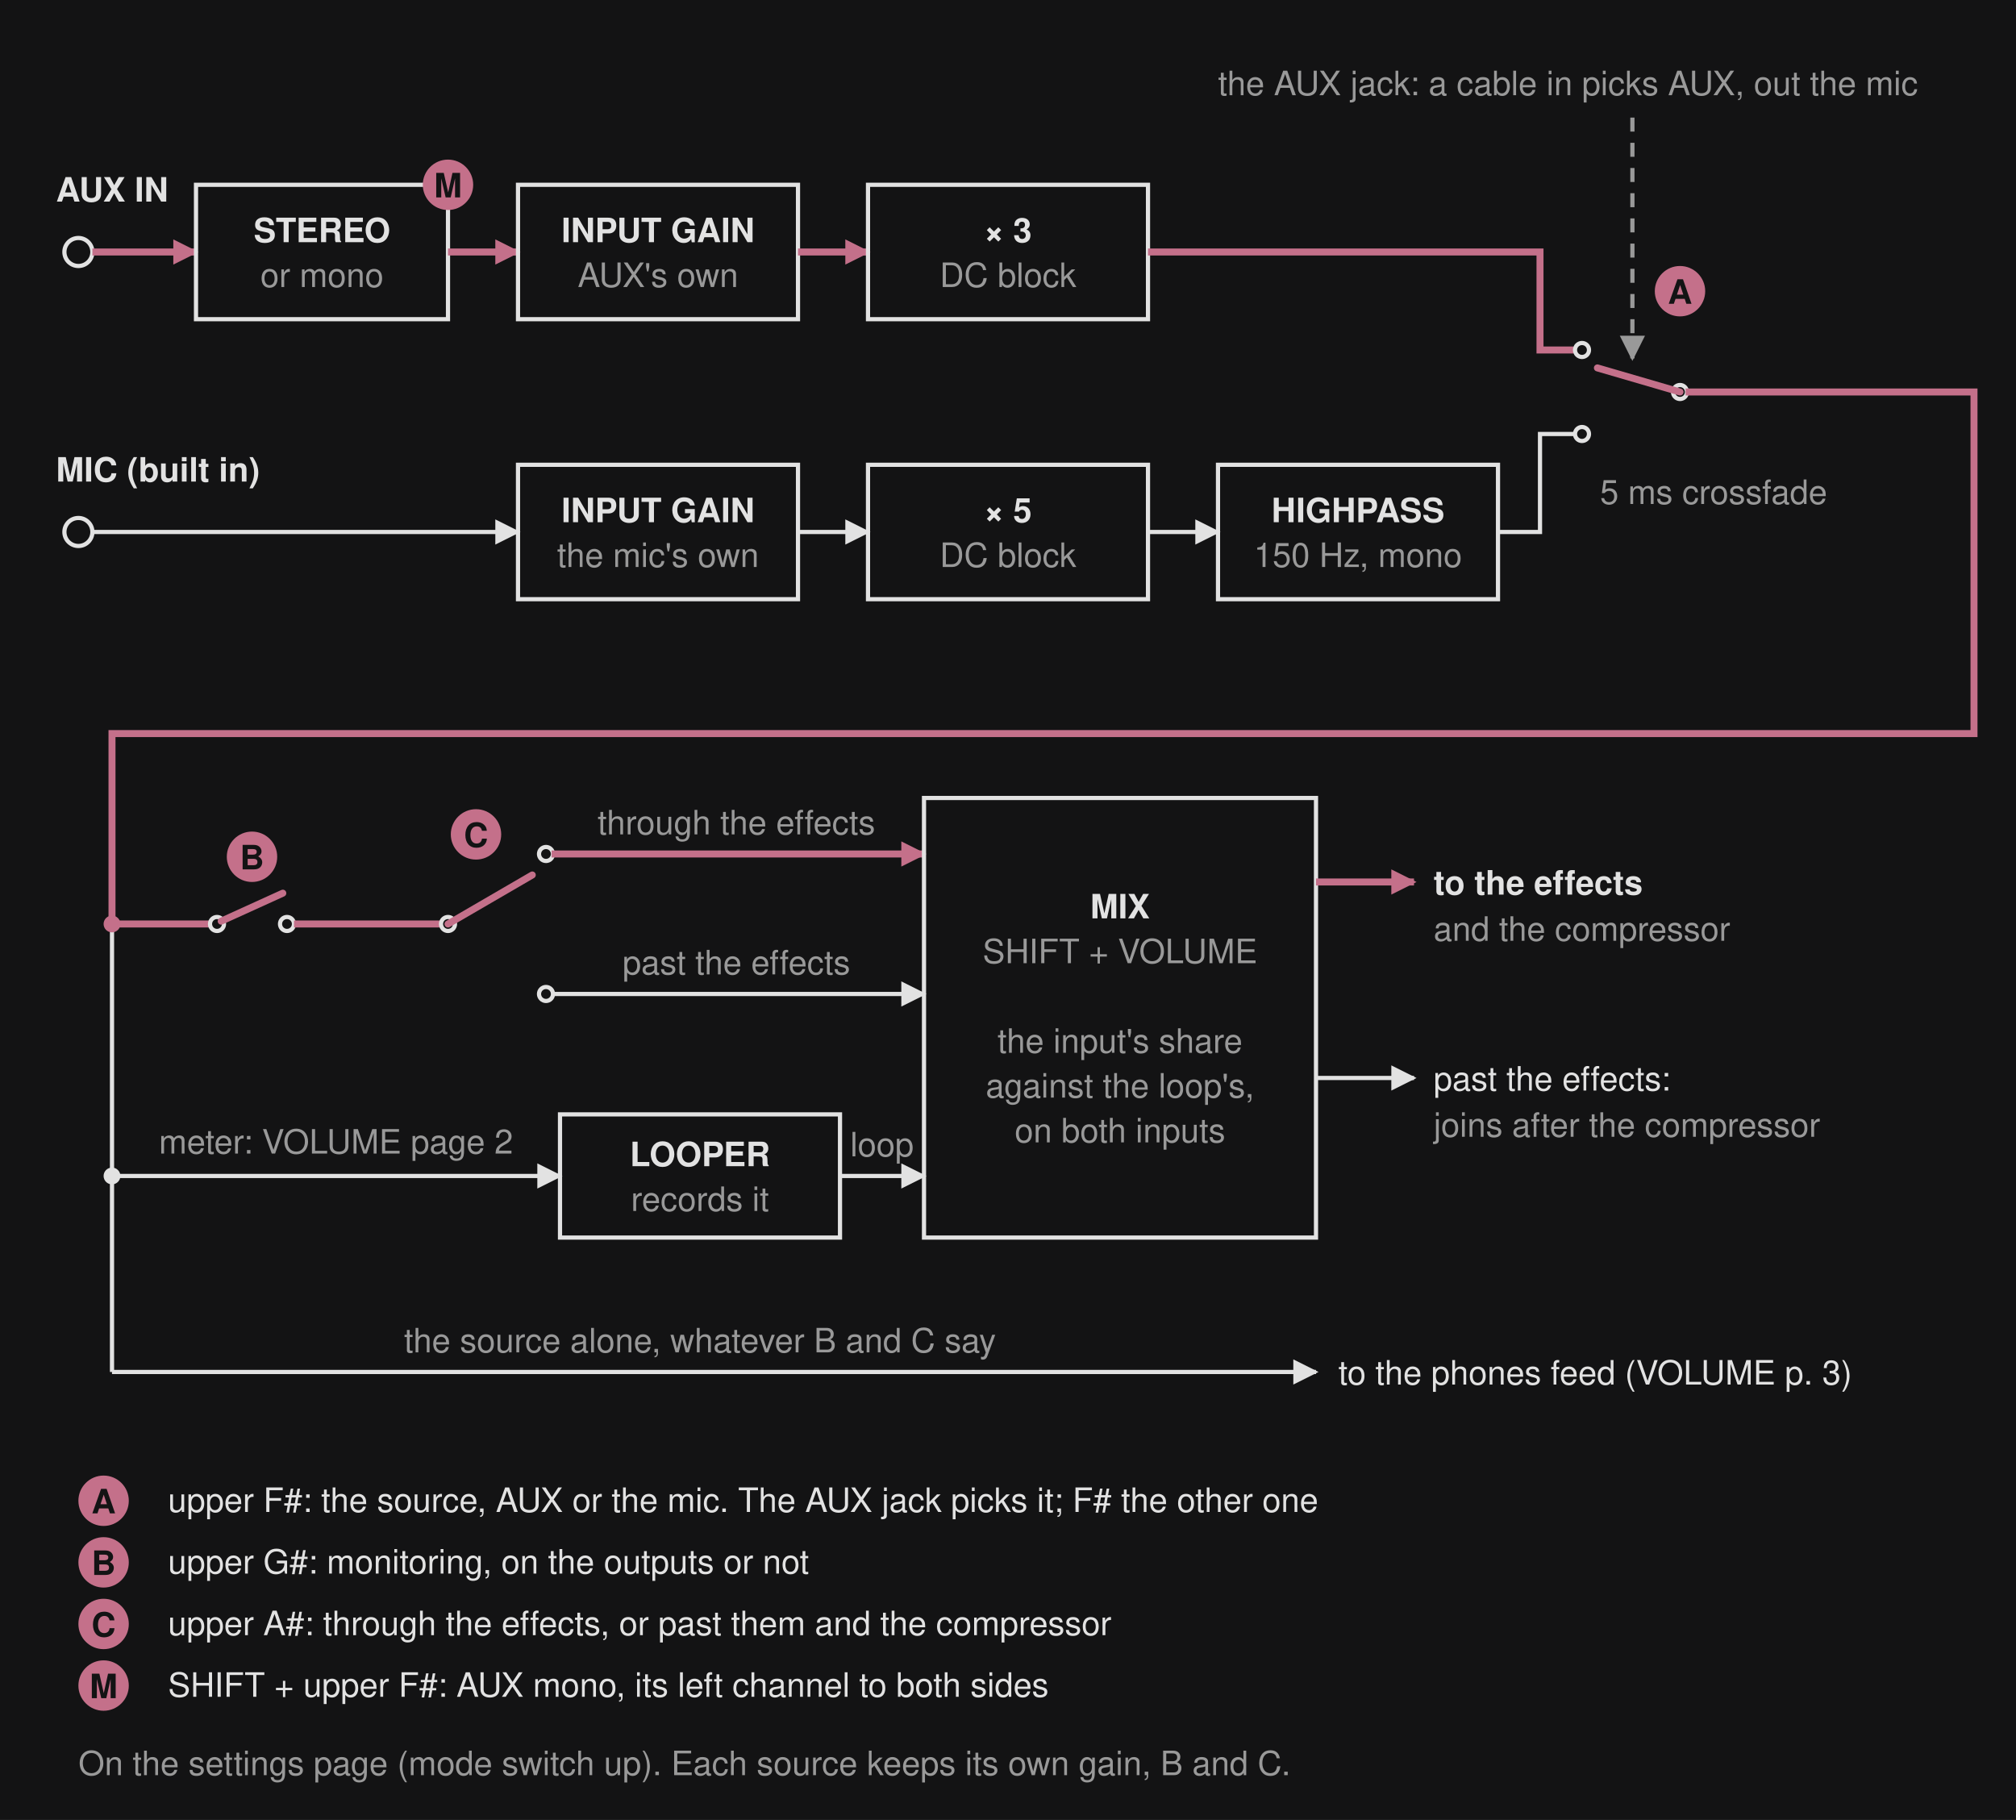
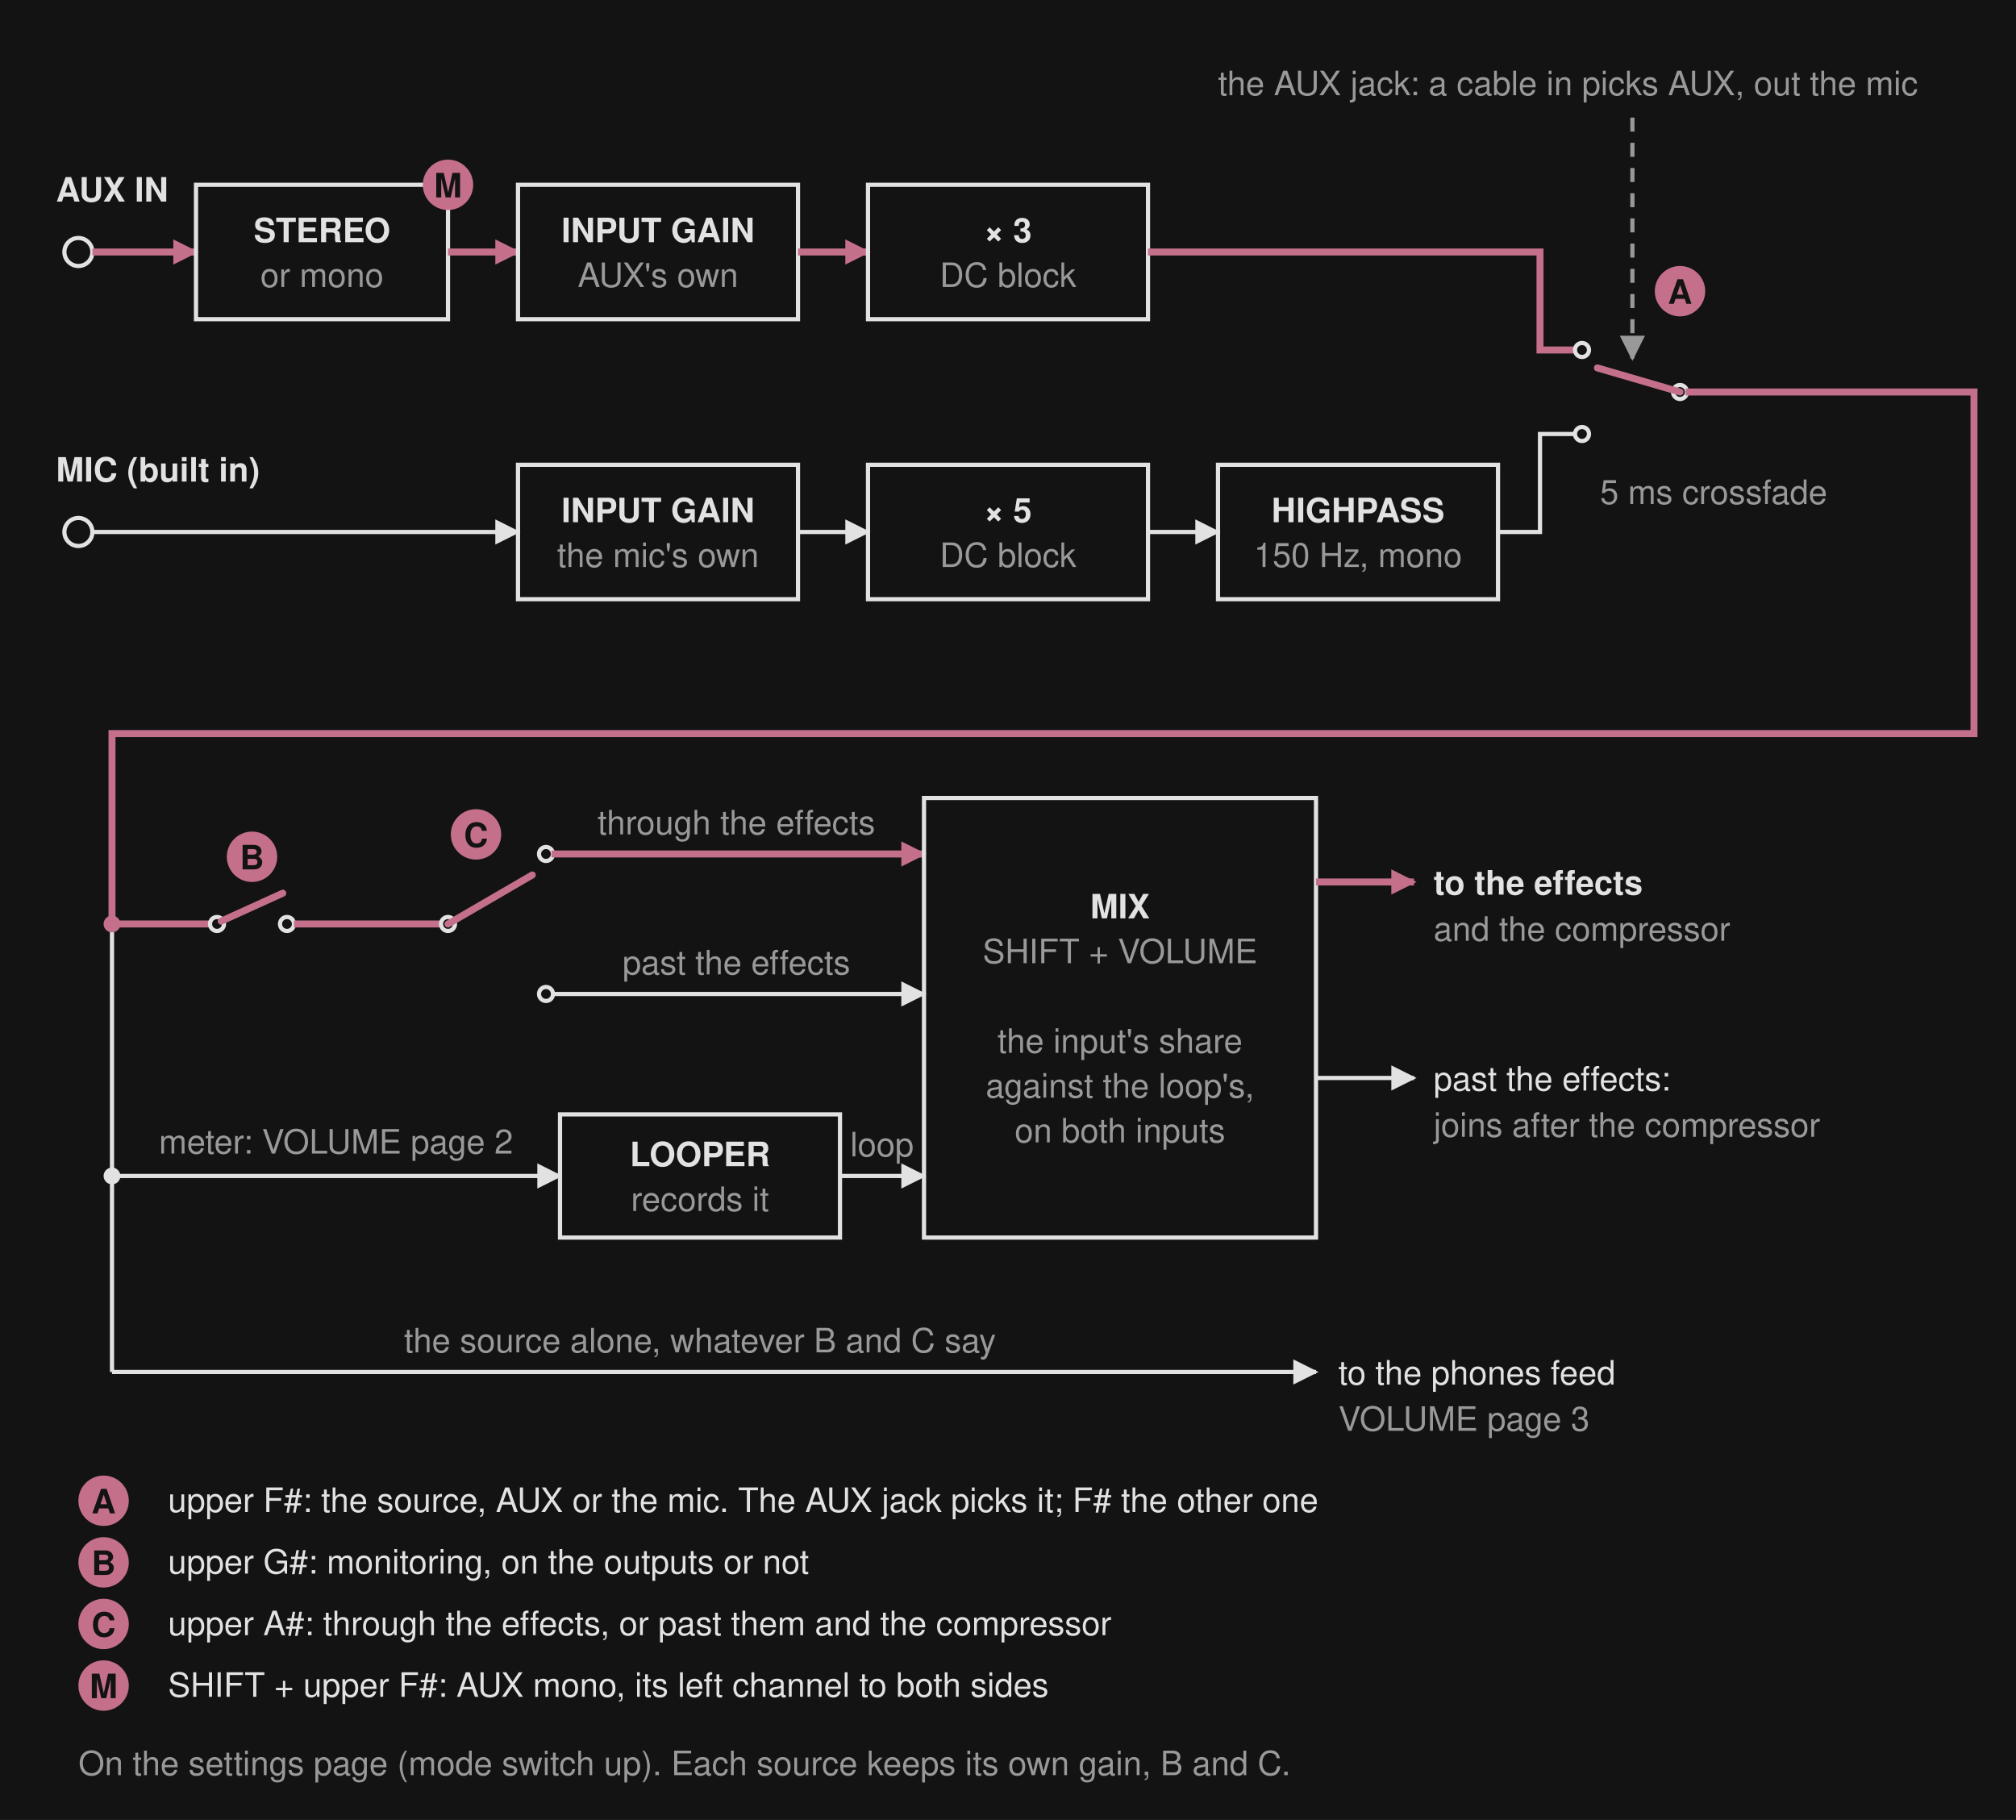
<svg xmlns="http://www.w3.org/2000/svg" viewBox="0 0 720 650" width="720" height="650" role="img" aria-labelledby="title desc">
  <style>text{font-family:'Hanken Grotesk', Helvetica, Arial, sans-serif;fill:#e2e2e2;text-anchor:middle}.as{text-anchor:start}.ae{text-anchor:end}.m{fill:#999999}.gt{fill:#131314}.b{fill:none;stroke:#e2e2e2;stroke-width:1.5}.ba{fill:none;stroke:#c4708a;stroke-width:2}.la{fill:none;stroke:#c4708a;stroke-width:2.5}.ls{fill:none;stroke:#e2e2e2;stroke-width:1.5}.lc{fill:none;stroke:#999999;stroke-width:1.5;stroke-dasharray:5 4}.da{fill:#c4708a}.ds{fill:#e2e2e2}.sw{stroke:#c4708a;stroke-width:2.5;stroke-linecap:round}.g{fill:#c4708a}.wk{fill:#e2e2e2;stroke:#131314;stroke-width:1}.dk{fill:#39393a;stroke:#e2e2e2;stroke-width:1.2}.sk{fill:#c4708a;stroke:#e2e2e2;stroke-width:1.2}.led{fill:none;stroke:#999999;stroke-width:1}</style>
  <defs>
    <marker id="ma" viewBox="0 0 10 10" refX="9" refY="5" markerWidth="9" markerHeight="9" markerUnits="userSpaceOnUse" orient="auto">
      <path d="M0,0L10,5L0,10z" fill="#c4708a" />
    </marker>
    <marker id="ms" viewBox="0 0 10 10" refX="9" refY="5" markerWidth="9" markerHeight="9" markerUnits="userSpaceOnUse" orient="auto">
      <path d="M0,0L10,5L0,10z" fill="#e2e2e2" />
    </marker>
    <marker id="mc" viewBox="0 0 10 10" refX="9" refY="5" markerWidth="9" markerHeight="9" markerUnits="userSpaceOnUse" orient="auto">
      <path d="M0,0L10,5L0,10z" fill="#999999" />
    </marker>
  </defs>
  <rect width="720" height="650" fill="#131314" />
  <circle cx="28" cy="90" r="5" class="b" />
  <text x="20" y="72" class="t as" font-weight="bold">AUX IN</text>
  <polyline points="33,90 70,90" class="la" marker-end="url(#ma)" />
  <rect x="70" y="66" width="90" height="48" class="b" />
  <text x="115" y="86.5" class="t" font-weight="bold">STEREO</text>
  <text x="115" y="102.5" class="m" font-size="12">or mono</text>
  <circle cx="160" cy="66" r="9" class="g" />
  <text x="160" y="70.5" class="gt" font-size="12" font-weight="bold">M</text>
  <polyline points="160,90 185,90" class="la" marker-end="url(#ma)" />
  <rect x="185" y="66" width="100" height="48" class="b" />
  <text x="235" y="86.5" class="t" font-weight="bold">INPUT GAIN</text>
  <text x="235" y="102.5" class="m" font-size="12">AUX's own</text>
  <polyline points="285,90 310,90" class="la" marker-end="url(#ma)" />
  <rect x="310" y="66" width="100" height="48" class="b" />
  <text x="360" y="86.5" class="t" font-weight="bold">× 3</text>
  <text x="360" y="102.5" class="m" font-size="12">DC block</text>
  <polyline points="410,90 550,90 550,125 562,125" class="la" />
  <circle cx="28" cy="190" r="5" class="b" />
  <text x="20" y="172" class="t as" font-weight="bold">MIC (built in)</text>
  <polyline points="33,190 185,190" class="ls" marker-end="url(#ms)" />
  <rect x="185" y="166" width="100" height="48" class="b" />
  <text x="235" y="186.5" class="t" font-weight="bold">INPUT GAIN</text>
  <text x="235" y="202.5" class="m" font-size="12">the mic's own</text>
  <polyline points="285,190 310,190" class="ls" marker-end="url(#ms)" />
  <rect x="310" y="166" width="100" height="48" class="b" />
  <text x="360" y="186.5" class="t" font-weight="bold">× 5</text>
  <text x="360" y="202.5" class="m" font-size="12">DC block</text>
  <polyline points="410,190 435,190" class="ls" marker-end="url(#ms)" />
  <rect x="435" y="166" width="100" height="48" class="b" />
  <text x="485" y="186.5" class="t" font-weight="bold">HIGHPASS</text>
  <text x="485" y="202.5" class="m" font-size="12">150 Hz, mono</text>
  <polyline points="535,190 550,190 550,155 562,155" class="ls" />
  <circle cx="600" cy="140" r="2.5" class="b" />
  <circle cx="565" cy="125" r="2.5" class="b" />
  <circle cx="565" cy="155" r="2.5" class="b" />
  <path d="M600,140L570.5,131.4" class="sw" />
  <circle cx="600" cy="104" r="9" class="g" />
  <text x="600" y="108.5" class="gt" font-size="12" font-weight="bold">A</text>
  <text x="612" y="180" class="m" font-size="12">5 ms crossfade</text>
  <text x="560" y="34" class="m" font-size="12">the AUX jack: a cable in picks AUX, out the mic</text>
  <polyline points="583,42 583,128" class="lc" marker-end="url(#mc)" />
  <polyline points="602,140 705,140 705,262 40,262 40,330" class="la" />
  <polyline points="40,330 40,490" class="ls" />
  <circle cx="40" cy="330" r="3" class="da" />
  <polyline points="40,330 75,330" class="la" />
  <circle cx="77.5" cy="330" r="2.5" class="b" />
  <circle cx="102.5" cy="330" r="2.5" class="b" />
  <path d="M79,329L101,319" class="sw" />
  <circle cx="90" cy="306" r="9" class="g" />
  <text x="90" y="310.5" class="gt" font-size="12" font-weight="bold">B</text>
  <polyline points="105,330 157,330" class="la" />
  <circle cx="160" cy="330" r="2.5" class="b" />
  <circle cx="195" cy="305" r="2.5" class="b" />
  <circle cx="195" cy="355" r="2.5" class="b" />
  <path d="M160,330L190.1,312.5" class="sw" />
  <circle cx="170" cy="298" r="9" class="g" />
  <text x="170" y="302.5" class="gt" font-size="12" font-weight="bold">C</text>
  <polyline points="197,305 330,305" class="la" marker-end="url(#ma)" />
  <text x="263" y="298" class="m" font-size="12">through the effects</text>
  <polyline points="197,355 330,355" class="ls" marker-end="url(#ms)" />
  <text x="263" y="348" class="m" font-size="12">past the effects</text>
  <polyline points="40,420 200,420" class="ls" marker-end="url(#ms)" />
  <circle cx="40" cy="420" r="3" class="ds" />
  <text x="120" y="412" class="m" font-size="12">meter: VOLUME page 2</text>
  <rect x="200" y="398" width="100" height="44" class="b" />
  <text x="250" y="416.5" class="t" font-weight="bold">LOOPER</text>
  <text x="250" y="432.5" class="m" font-size="12">records it</text>
  <polyline points="300,420 330,420" class="ls" marker-end="url(#ms)" />
  <text x="315" y="413" class="m" font-size="12">loop</text>
  <polyline points="40,490 470,490" class="ls" marker-end="url(#ms)" />
  <text x="250" y="483" class="m" font-size="12">the source alone, whatever B and C say</text>
-   <text x="478" y="494.5" class="t as">to the phones feed (VOLUME p. 3)</text>
+   <text x="478" y="494.5" class="t as">to the phones feed</text>
+   <text x="478" y="511" class="m as" font-size="12">VOLUME page 3</text>
  <rect x="330" y="285" width="140" height="157" class="b" />
  <text x="400" y="328" class="t" font-weight="bold">MIX</text>
  <text x="400" y="344" class="m" font-size="12">SHIFT + VOLUME</text>
  <text x="400" y="360" class="m" font-size="12" />
  <text x="400" y="376" class="m" font-size="12">the input's share</text>
  <text x="400" y="392" class="m" font-size="12">against the loop's,</text>
  <text x="400" y="408" class="m" font-size="12">on both inputs</text>
  <polyline points="470,315 505,315" class="la" marker-end="url(#ma)" />
  <text x="512" y="319.5" class="t as" font-weight="bold">to the effects</text>
  <text x="512" y="336" class="m as" font-size="12">and the compressor</text>
  <polyline points="470,385 505,385" class="ls" marker-end="url(#ms)" />
  <text x="512" y="389.5" class="t as">past the effects:</text>
  <text x="512" y="406" class="m as" font-size="12">joins after the compressor</text>
  <circle cx="37" cy="536" r="9" class="g" />
  <text x="37" y="540.5" class="gt" font-size="12" font-weight="bold">A</text>
  <text x="60" y="540" class="t as" font-size="12">upper F#: the source, AUX or the mic. The AUX jack picks it; F# the other one</text>
  <circle cx="37" cy="558" r="9" class="g" />
  <text x="37" y="562.5" class="gt" font-size="12" font-weight="bold">B</text>
  <text x="60" y="562" class="t as" font-size="12">upper G#: monitoring, on the outputs or not</text>
  <circle cx="37" cy="580" r="9" class="g" />
  <text x="37" y="584.5" class="gt" font-size="12" font-weight="bold">C</text>
  <text x="60" y="584" class="t as" font-size="12">upper A#: through the effects, or past them and the compressor</text>
  <circle cx="37" cy="602" r="9" class="g" />
  <text x="37" y="606.5" class="gt" font-size="12" font-weight="bold">M</text>
  <text x="60" y="606" class="t as" font-size="12">SHIFT + upper F#: AUX mono, its left channel to both sides</text>
  <text x="28" y="634" class="m as" font-size="12">On the settings page (mode switch up). Each source keeps its own gain, B and C.</text>
</svg>
